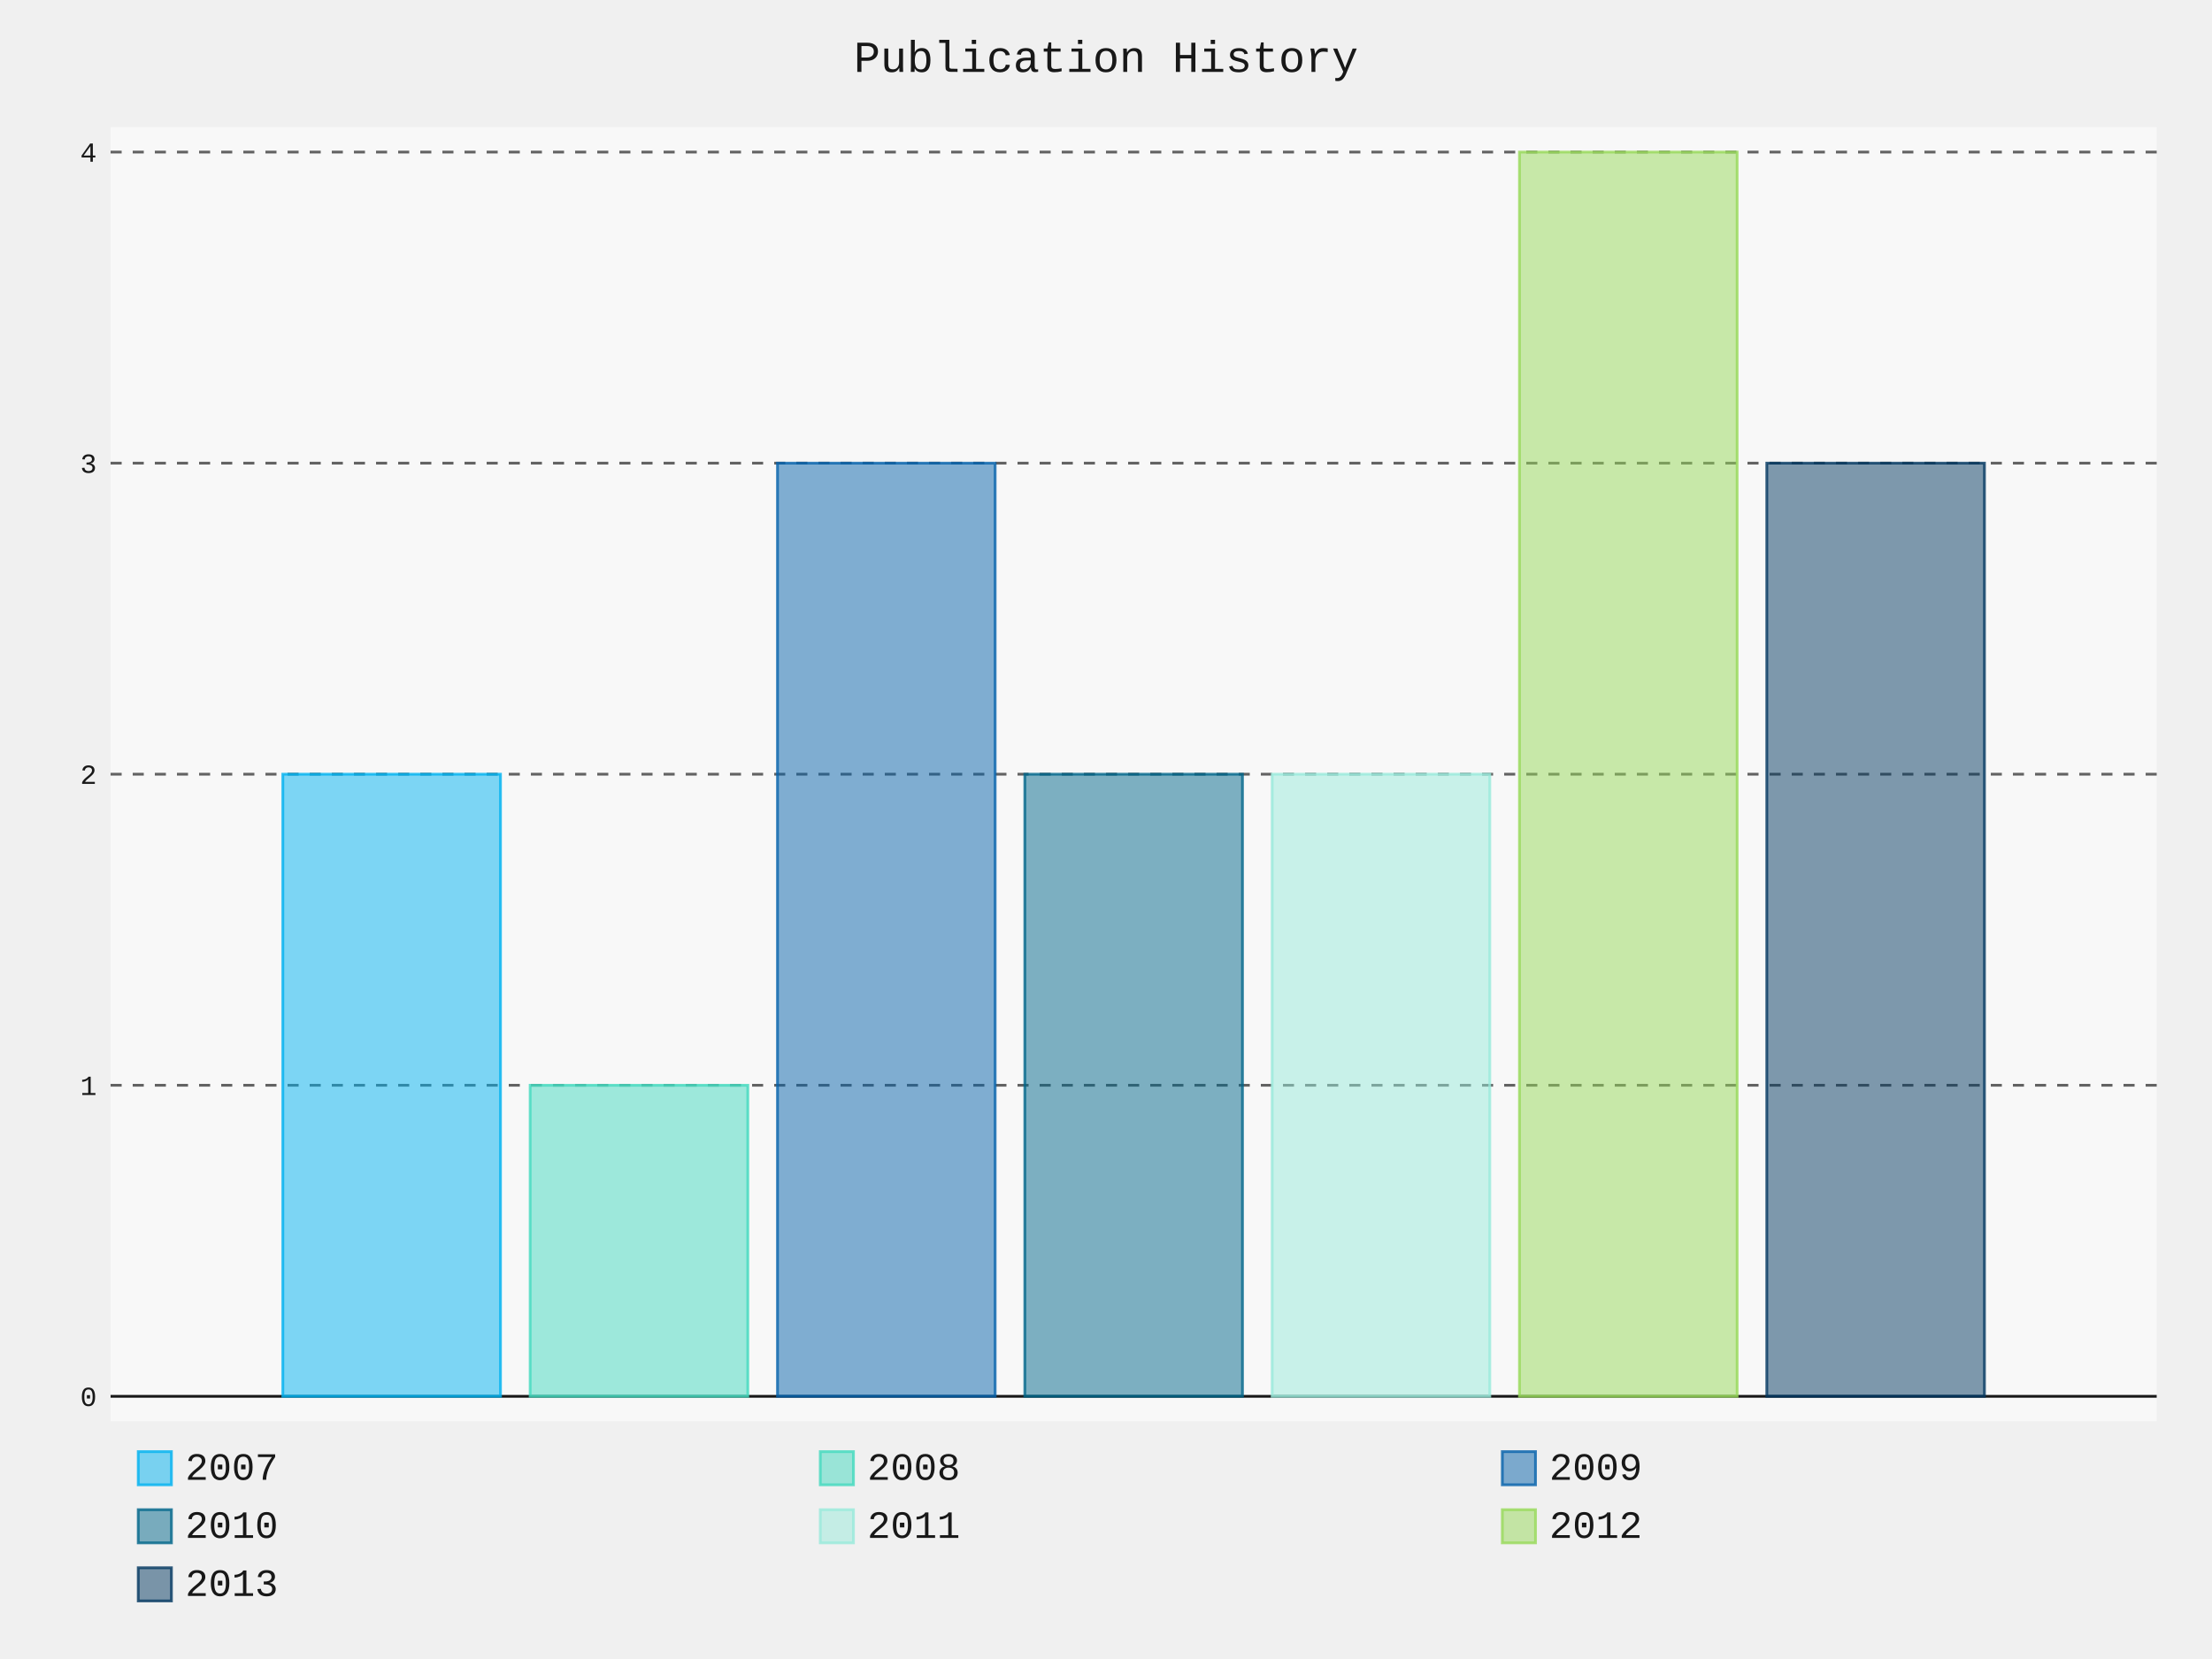
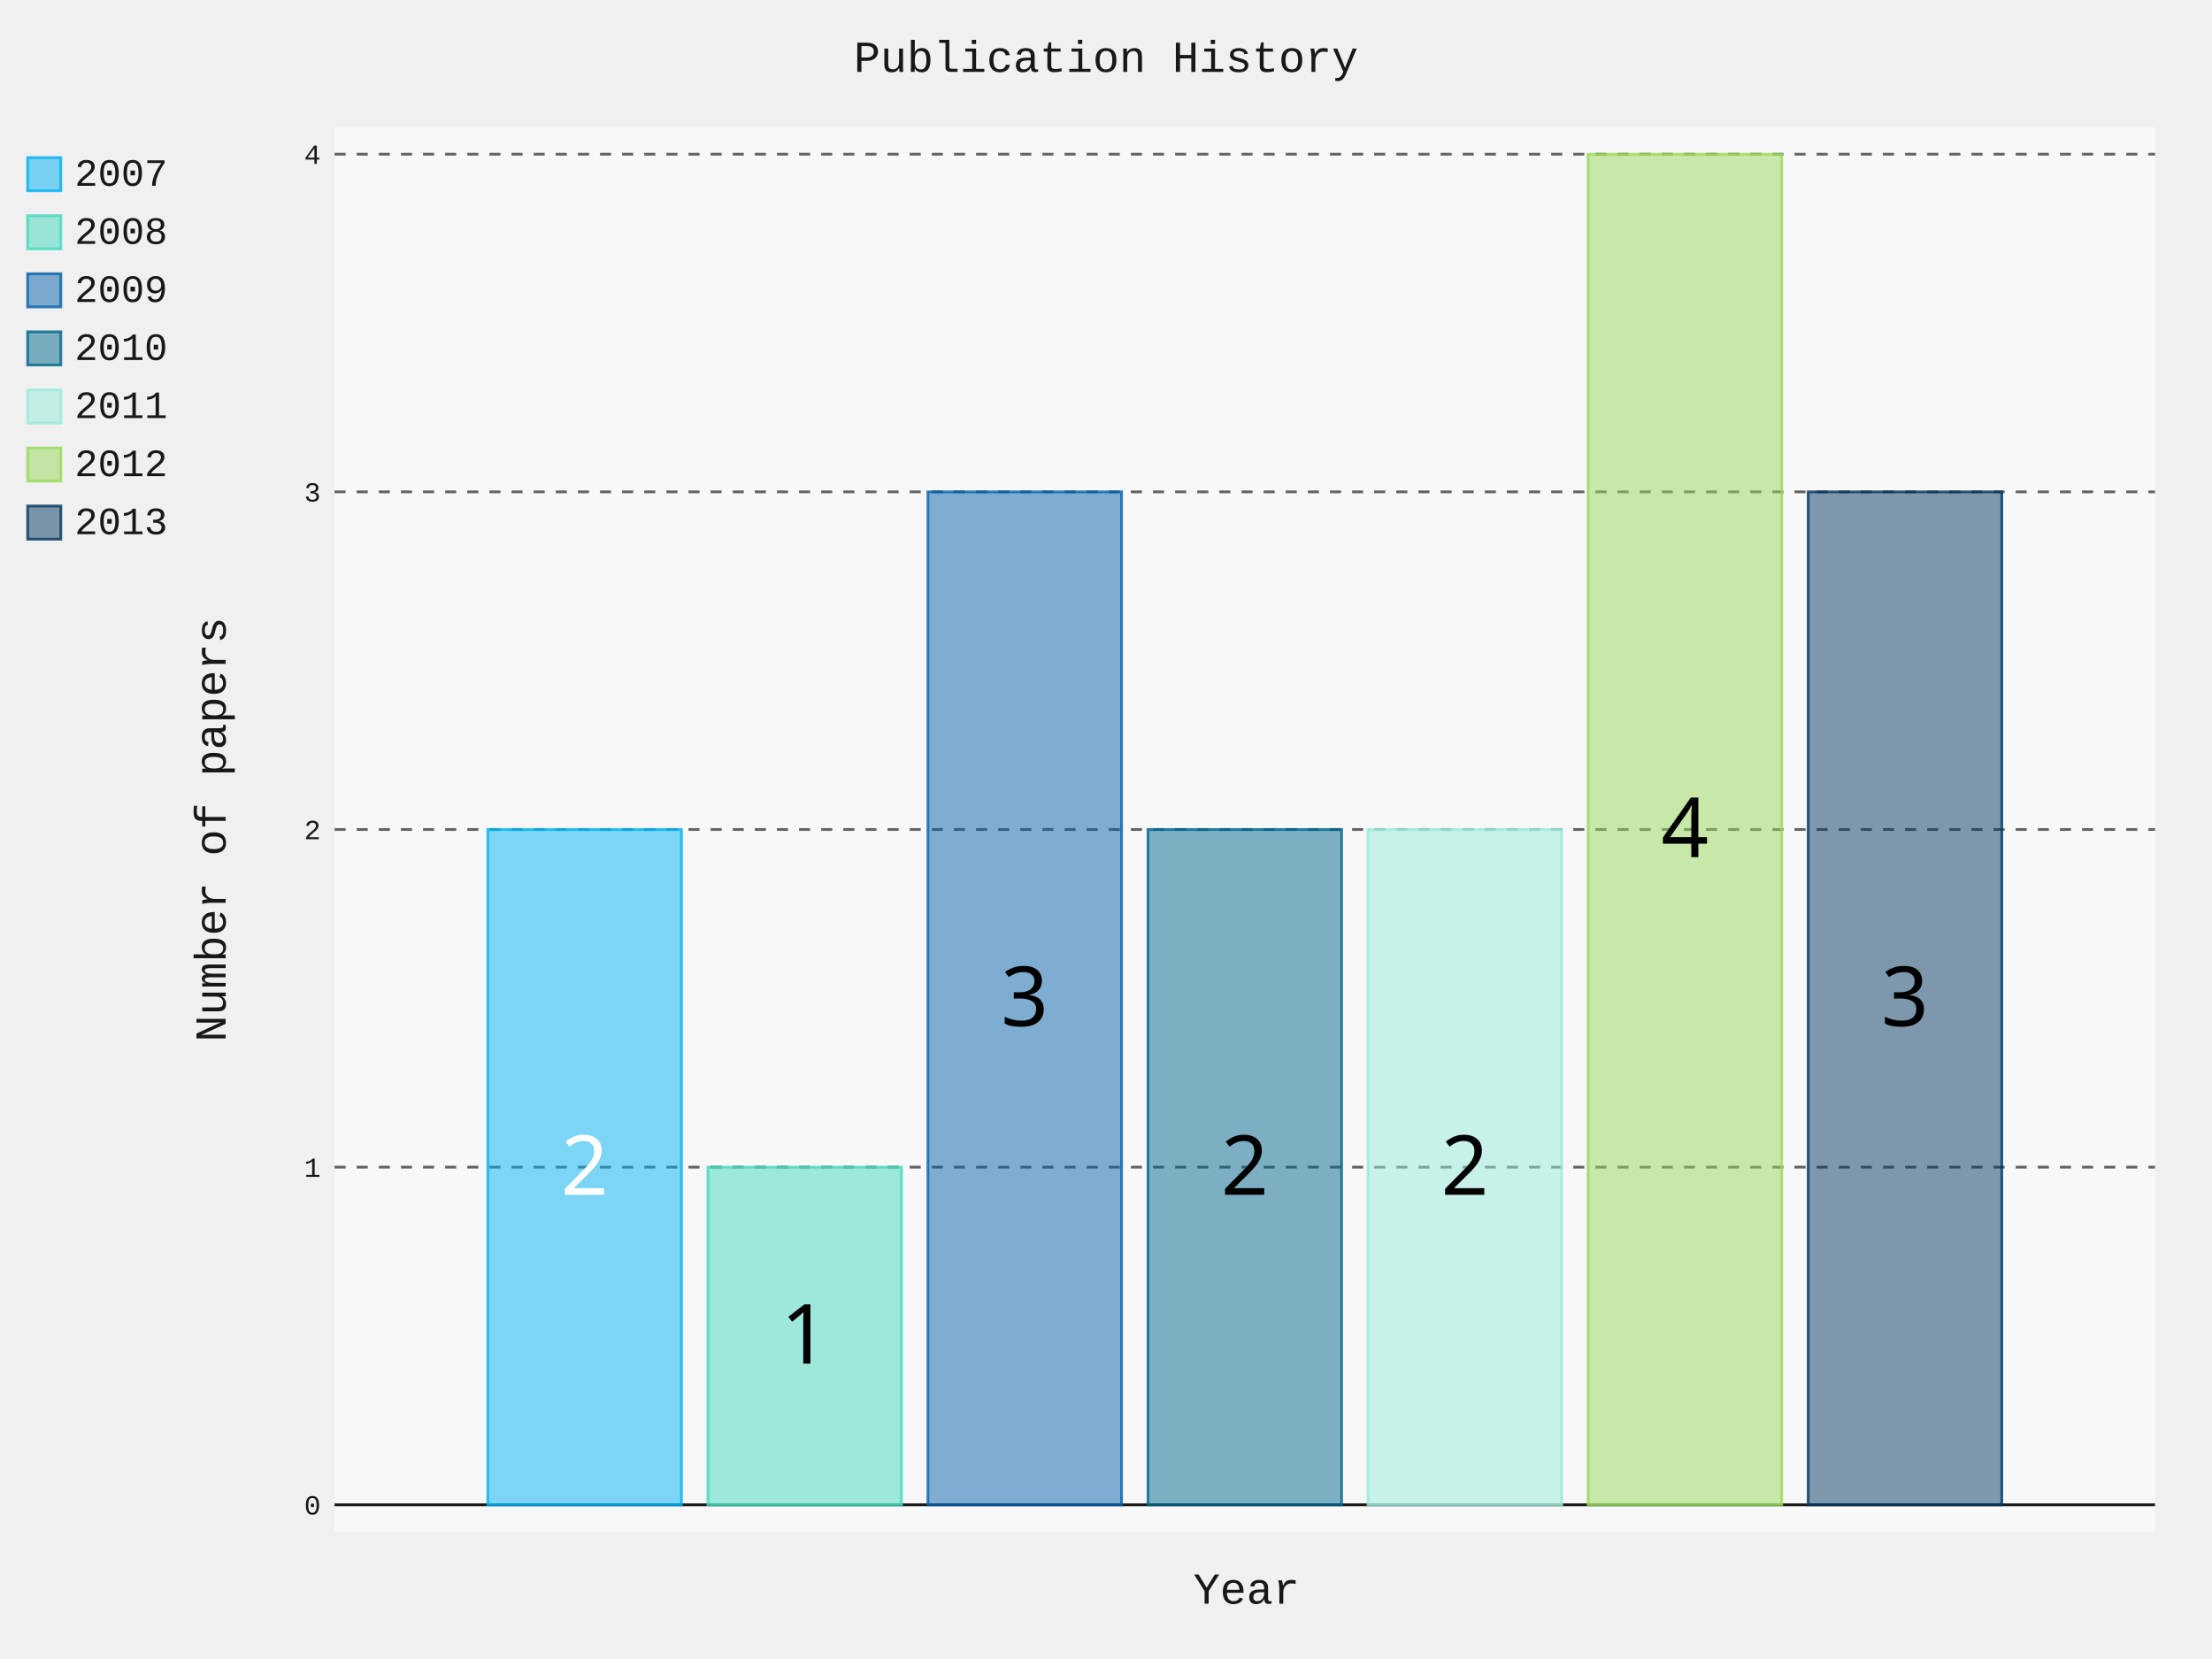
- <svg xmlns="http://www.w3.org/2000/svg" class="pygal-chart" id="chart-05f48c06-8690-4d7d-b10f-817f14d8df94" viewBox="0 0 800 600">
+ <svg xmlns="http://www.w3.org/2000/svg" class="pygal-chart" id="chart-75381b32-f6bb-4164-895e-8e9db6a531f0" viewBox="0 0 800 600">
  <defs>
-     <style type="text/css">#chart-05f48c06-8690-4d7d-b10f-817f14d8df94{-webkit-user-select:none;-webkit-font-smoothing:antialiased;font-family:Consolas,"Liberation Mono",Menlo,Courier,monospace}#chart-05f48c06-8690-4d7d-b10f-817f14d8df94 .title{font-family:Consolas,"Liberation Mono",Menlo,Courier,monospace;font-size:16px}#chart-05f48c06-8690-4d7d-b10f-817f14d8df94 .legends .legend text{font-family:Consolas,"Liberation Mono",Menlo,Courier,monospace;font-size:14px}#chart-05f48c06-8690-4d7d-b10f-817f14d8df94 .axis text{font-family:Consolas,"Liberation Mono",Menlo,Courier,monospace;font-size:10px}#chart-05f48c06-8690-4d7d-b10f-817f14d8df94 .axis text.major{font-family:Consolas,"Liberation Mono",Menlo,Courier,monospace;font-size:10px}#chart-05f48c06-8690-4d7d-b10f-817f14d8df94 .text-overlay text.value{font-family:Consolas,"Liberation Mono",Menlo,Courier,monospace;font-size:16px}#chart-05f48c06-8690-4d7d-b10f-817f14d8df94 .text-overlay text.label{font-family:Consolas,"Liberation Mono",Menlo,Courier,monospace;font-size:10px}#chart-05f48c06-8690-4d7d-b10f-817f14d8df94 .tooltip{font-family:Consolas,"Liberation Mono",Menlo,Courier,monospace;font-size:14px}#chart-05f48c06-8690-4d7d-b10f-817f14d8df94 text.no_data{font-family:Consolas,"Liberation Mono",Menlo,Courier,monospace;font-size:64px}
- #chart-05f48c06-8690-4d7d-b10f-817f14d8df94{background-color:#f0f0f0}#chart-05f48c06-8690-4d7d-b10f-817f14d8df94 path,#chart-05f48c06-8690-4d7d-b10f-817f14d8df94 line,#chart-05f48c06-8690-4d7d-b10f-817f14d8df94 rect,#chart-05f48c06-8690-4d7d-b10f-817f14d8df94 circle{-webkit-transition:250ms ease-in;-moz-transition:250ms ease-in;transition:250ms ease-in}#chart-05f48c06-8690-4d7d-b10f-817f14d8df94 .graph &gt; .background{fill:#f0f0f0}#chart-05f48c06-8690-4d7d-b10f-817f14d8df94 .plot &gt; .background{fill:#f8f8f8}#chart-05f48c06-8690-4d7d-b10f-817f14d8df94 .graph{fill:rgba(0,0,0,0.9)}#chart-05f48c06-8690-4d7d-b10f-817f14d8df94 text.no_data{fill:rgba(0,0,0,0.9)}#chart-05f48c06-8690-4d7d-b10f-817f14d8df94 .title{fill:rgba(0,0,0,0.9)}#chart-05f48c06-8690-4d7d-b10f-817f14d8df94 .legends .legend text{fill:rgba(0,0,0,0.9)}#chart-05f48c06-8690-4d7d-b10f-817f14d8df94 .legends .legend:hover text{fill:rgba(0,0,0,0.9)}#chart-05f48c06-8690-4d7d-b10f-817f14d8df94 .axis .line{stroke:rgba(0,0,0,0.9)}#chart-05f48c06-8690-4d7d-b10f-817f14d8df94 .axis .guide.line{stroke:rgba(0,0,0,0.6)}#chart-05f48c06-8690-4d7d-b10f-817f14d8df94 .axis .major.line{stroke:rgba(0,0,0,0.9)}#chart-05f48c06-8690-4d7d-b10f-817f14d8df94 .axis text.major{fill:rgba(0,0,0,0.9)}#chart-05f48c06-8690-4d7d-b10f-817f14d8df94 .axis.y .guides:hover .guide.line,#chart-05f48c06-8690-4d7d-b10f-817f14d8df94 .line-graph .axis.x .guides:hover .guide.line,#chart-05f48c06-8690-4d7d-b10f-817f14d8df94 .stackedline-graph .axis.x .guides:hover .guide.line,#chart-05f48c06-8690-4d7d-b10f-817f14d8df94 .xy-graph .axis.x .guides:hover .guide.line{stroke:rgba(0,0,0,0.9)}#chart-05f48c06-8690-4d7d-b10f-817f14d8df94 .axis .guides:hover text{fill:rgba(0,0,0,0.9)}#chart-05f48c06-8690-4d7d-b10f-817f14d8df94 .reactive{fill-opacity:.5;stroke-opacity:.8}#chart-05f48c06-8690-4d7d-b10f-817f14d8df94 .ci{stroke:rgba(0,0,0,0.9)}#chart-05f48c06-8690-4d7d-b10f-817f14d8df94 .reactive.active,#chart-05f48c06-8690-4d7d-b10f-817f14d8df94 .active .reactive{fill-opacity:.9;stroke-opacity:.9;stroke-width:4}#chart-05f48c06-8690-4d7d-b10f-817f14d8df94 .ci .reactive.active{stroke-width:1.5}#chart-05f48c06-8690-4d7d-b10f-817f14d8df94 .series text{fill:rgba(0,0,0,0.9)}#chart-05f48c06-8690-4d7d-b10f-817f14d8df94 .tooltip rect{fill:#f8f8f8;stroke:rgba(0,0,0,0.9);-webkit-transition:opacity 250ms ease-in;-moz-transition:opacity 250ms ease-in;transition:opacity 250ms ease-in}#chart-05f48c06-8690-4d7d-b10f-817f14d8df94 .tooltip .label{fill:rgba(0,0,0,0.9)}#chart-05f48c06-8690-4d7d-b10f-817f14d8df94 .tooltip .label{fill:rgba(0,0,0,0.9)}#chart-05f48c06-8690-4d7d-b10f-817f14d8df94 .tooltip .legend{font-size:.8em;fill:rgba(0,0,0,0.6)}#chart-05f48c06-8690-4d7d-b10f-817f14d8df94 .tooltip .x_label{font-size:.6em;fill:rgba(0,0,0,0.9)}#chart-05f48c06-8690-4d7d-b10f-817f14d8df94 .tooltip .xlink{font-size:.5em;text-decoration:underline}#chart-05f48c06-8690-4d7d-b10f-817f14d8df94 .tooltip .value{font-size:1.5em}#chart-05f48c06-8690-4d7d-b10f-817f14d8df94 .bound{font-size:.5em}#chart-05f48c06-8690-4d7d-b10f-817f14d8df94 .max-value{font-size:.75em;fill:rgba(0,0,0,0.6)}#chart-05f48c06-8690-4d7d-b10f-817f14d8df94 .map-element{fill:#f8f8f8;stroke:rgba(0,0,0,0.6) !important}#chart-05f48c06-8690-4d7d-b10f-817f14d8df94 .map-element .reactive{fill-opacity:inherit;stroke-opacity:inherit}#chart-05f48c06-8690-4d7d-b10f-817f14d8df94 .color-0,#chart-05f48c06-8690-4d7d-b10f-817f14d8df94 .color-0 a:visited{stroke:#00b2f0;fill:#00b2f0}#chart-05f48c06-8690-4d7d-b10f-817f14d8df94 .color-1,#chart-05f48c06-8690-4d7d-b10f-817f14d8df94 .color-1 a:visited{stroke:#43d9be;fill:#43d9be}#chart-05f48c06-8690-4d7d-b10f-817f14d8df94 .color-2,#chart-05f48c06-8690-4d7d-b10f-817f14d8df94 .color-2 a:visited{stroke:#0662ab;fill:#0662ab}#chart-05f48c06-8690-4d7d-b10f-817f14d8df94 .color-3,#chart-05f48c06-8690-4d7d-b10f-817f14d8df94 .color-3 a:visited{stroke:#00668a;fill:#00668a}#chart-05f48c06-8690-4d7d-b10f-817f14d8df94 .color-4,#chart-05f48c06-8690-4d7d-b10f-817f14d8df94 .color-4 a:visited{stroke:#98eadb;fill:#98eadb}#chart-05f48c06-8690-4d7d-b10f-817f14d8df94 .color-5,#chart-05f48c06-8690-4d7d-b10f-817f14d8df94 .color-5 a:visited{stroke:#97d959;fill:#97d959}#chart-05f48c06-8690-4d7d-b10f-817f14d8df94 .color-6,#chart-05f48c06-8690-4d7d-b10f-817f14d8df94 .color-6 a:visited{stroke:#033861;fill:#033861}#chart-05f48c06-8690-4d7d-b10f-817f14d8df94 .text-overlay .color-0 text{fill:black}#chart-05f48c06-8690-4d7d-b10f-817f14d8df94 .text-overlay .color-1 text{fill:black}#chart-05f48c06-8690-4d7d-b10f-817f14d8df94 .text-overlay .color-2 text{fill:black}#chart-05f48c06-8690-4d7d-b10f-817f14d8df94 .text-overlay .color-3 text{fill:black}#chart-05f48c06-8690-4d7d-b10f-817f14d8df94 .text-overlay .color-4 text{fill:black}#chart-05f48c06-8690-4d7d-b10f-817f14d8df94 .text-overlay .color-5 text{fill:black}#chart-05f48c06-8690-4d7d-b10f-817f14d8df94 .text-overlay .color-6 text{fill:black}
- #chart-05f48c06-8690-4d7d-b10f-817f14d8df94 text.no_data{text-anchor:middle}#chart-05f48c06-8690-4d7d-b10f-817f14d8df94 .guide.line{fill:none}#chart-05f48c06-8690-4d7d-b10f-817f14d8df94 .centered{text-anchor:middle}#chart-05f48c06-8690-4d7d-b10f-817f14d8df94 .title{text-anchor:middle}#chart-05f48c06-8690-4d7d-b10f-817f14d8df94 .legends .legend text{fill-opacity:1}#chart-05f48c06-8690-4d7d-b10f-817f14d8df94 .axis.x text{text-anchor:middle}#chart-05f48c06-8690-4d7d-b10f-817f14d8df94 .axis.x:not(.web) text[transform]{text-anchor:start}#chart-05f48c06-8690-4d7d-b10f-817f14d8df94 .axis.x:not(.web) text[transform].backwards{text-anchor:end}#chart-05f48c06-8690-4d7d-b10f-817f14d8df94 .axis.y text{text-anchor:end}#chart-05f48c06-8690-4d7d-b10f-817f14d8df94 .axis.y text[transform].backwards{text-anchor:start}#chart-05f48c06-8690-4d7d-b10f-817f14d8df94 .axis.y2 text{text-anchor:start}#chart-05f48c06-8690-4d7d-b10f-817f14d8df94 .axis.y2 text[transform].backwards{text-anchor:end}#chart-05f48c06-8690-4d7d-b10f-817f14d8df94 .axis .guide.line{stroke-dasharray:4,4}#chart-05f48c06-8690-4d7d-b10f-817f14d8df94 .axis .major.guide.line{stroke-dasharray:6,6}#chart-05f48c06-8690-4d7d-b10f-817f14d8df94 .horizontal .axis.y .guide.line,#chart-05f48c06-8690-4d7d-b10f-817f14d8df94 .horizontal .axis.y2 .guide.line,#chart-05f48c06-8690-4d7d-b10f-817f14d8df94 .vertical .axis.x .guide.line{opacity:0}#chart-05f48c06-8690-4d7d-b10f-817f14d8df94 .horizontal .axis.always_show .guide.line,#chart-05f48c06-8690-4d7d-b10f-817f14d8df94 .vertical .axis.always_show .guide.line{opacity:1 !important}#chart-05f48c06-8690-4d7d-b10f-817f14d8df94 .axis.y .guides:hover .guide.line,#chart-05f48c06-8690-4d7d-b10f-817f14d8df94 .axis.y2 .guides:hover .guide.line,#chart-05f48c06-8690-4d7d-b10f-817f14d8df94 .axis.x .guides:hover .guide.line{opacity:1}#chart-05f48c06-8690-4d7d-b10f-817f14d8df94 .axis .guides:hover text{opacity:1}#chart-05f48c06-8690-4d7d-b10f-817f14d8df94 .nofill{fill:none}#chart-05f48c06-8690-4d7d-b10f-817f14d8df94 .subtle-fill{fill-opacity:.2}#chart-05f48c06-8690-4d7d-b10f-817f14d8df94 .dot{stroke-width:1px;fill-opacity:1}#chart-05f48c06-8690-4d7d-b10f-817f14d8df94 .dot.active{stroke-width:5px}#chart-05f48c06-8690-4d7d-b10f-817f14d8df94 .dot.negative{fill:transparent}#chart-05f48c06-8690-4d7d-b10f-817f14d8df94 text,#chart-05f48c06-8690-4d7d-b10f-817f14d8df94 tspan{stroke:none !important}#chart-05f48c06-8690-4d7d-b10f-817f14d8df94 .series text.active{opacity:1}#chart-05f48c06-8690-4d7d-b10f-817f14d8df94 .tooltip rect{fill-opacity:.95;stroke-width:.5}#chart-05f48c06-8690-4d7d-b10f-817f14d8df94 .tooltip text{fill-opacity:1}#chart-05f48c06-8690-4d7d-b10f-817f14d8df94 .showable{visibility:hidden}#chart-05f48c06-8690-4d7d-b10f-817f14d8df94 .showable.shown{visibility:visible}#chart-05f48c06-8690-4d7d-b10f-817f14d8df94 .gauge-background{fill:rgba(229,229,229,1);stroke:none}#chart-05f48c06-8690-4d7d-b10f-817f14d8df94 .bg-lines{stroke:#f0f0f0;stroke-width:2px}</style>
+     <style type="text/css">#chart-75381b32-f6bb-4164-895e-8e9db6a531f0{-webkit-user-select:none;-webkit-font-smoothing:antialiased;font-family:Consolas,"Liberation Mono",Menlo,Courier,monospace}#chart-75381b32-f6bb-4164-895e-8e9db6a531f0 .title{font-family:Consolas,"Liberation Mono",Menlo,Courier,monospace;font-size:16px}#chart-75381b32-f6bb-4164-895e-8e9db6a531f0 .legends .legend text{font-family:Consolas,"Liberation Mono",Menlo,Courier,monospace;font-size:14px}#chart-75381b32-f6bb-4164-895e-8e9db6a531f0 .axis text{font-family:Consolas,"Liberation Mono",Menlo,Courier,monospace;font-size:10px}#chart-75381b32-f6bb-4164-895e-8e9db6a531f0 .axis text.major{font-family:Consolas,"Liberation Mono",Menlo,Courier,monospace;font-size:10px}#chart-75381b32-f6bb-4164-895e-8e9db6a531f0 .text-overlay text.value{font-family:Raleway;font-size:30px}#chart-75381b32-f6bb-4164-895e-8e9db6a531f0 .text-overlay text.label{font-family:Consolas,"Liberation Mono",Menlo,Courier,monospace;font-size:10px}#chart-75381b32-f6bb-4164-895e-8e9db6a531f0 .tooltip{font-family:Consolas,"Liberation Mono",Menlo,Courier,monospace;font-size:14px}#chart-75381b32-f6bb-4164-895e-8e9db6a531f0 text.no_data{font-family:Consolas,"Liberation Mono",Menlo,Courier,monospace;font-size:64px}
+ #chart-75381b32-f6bb-4164-895e-8e9db6a531f0{background-color:#f0f0f0}#chart-75381b32-f6bb-4164-895e-8e9db6a531f0 path,#chart-75381b32-f6bb-4164-895e-8e9db6a531f0 line,#chart-75381b32-f6bb-4164-895e-8e9db6a531f0 rect,#chart-75381b32-f6bb-4164-895e-8e9db6a531f0 circle{-webkit-transition:250ms ease-in;-moz-transition:250ms ease-in;transition:250ms ease-in}#chart-75381b32-f6bb-4164-895e-8e9db6a531f0 .graph &gt; .background{fill:#f0f0f0}#chart-75381b32-f6bb-4164-895e-8e9db6a531f0 .plot &gt; .background{fill:#f8f8f8}#chart-75381b32-f6bb-4164-895e-8e9db6a531f0 .graph{fill:rgba(0,0,0,0.9)}#chart-75381b32-f6bb-4164-895e-8e9db6a531f0 text.no_data{fill:rgba(0,0,0,0.9)}#chart-75381b32-f6bb-4164-895e-8e9db6a531f0 .title{fill:rgba(0,0,0,0.9)}#chart-75381b32-f6bb-4164-895e-8e9db6a531f0 .legends .legend text{fill:rgba(0,0,0,0.9)}#chart-75381b32-f6bb-4164-895e-8e9db6a531f0 .legends .legend:hover text{fill:rgba(0,0,0,0.9)}#chart-75381b32-f6bb-4164-895e-8e9db6a531f0 .axis .line{stroke:rgba(0,0,0,0.9)}#chart-75381b32-f6bb-4164-895e-8e9db6a531f0 .axis .guide.line{stroke:rgba(0,0,0,0.6)}#chart-75381b32-f6bb-4164-895e-8e9db6a531f0 .axis .major.line{stroke:rgba(0,0,0,0.9)}#chart-75381b32-f6bb-4164-895e-8e9db6a531f0 .axis text.major{fill:rgba(0,0,0,0.9)}#chart-75381b32-f6bb-4164-895e-8e9db6a531f0 .axis.y .guides:hover .guide.line,#chart-75381b32-f6bb-4164-895e-8e9db6a531f0 .line-graph .axis.x .guides:hover .guide.line,#chart-75381b32-f6bb-4164-895e-8e9db6a531f0 .stackedline-graph .axis.x .guides:hover .guide.line,#chart-75381b32-f6bb-4164-895e-8e9db6a531f0 .xy-graph .axis.x .guides:hover .guide.line{stroke:rgba(0,0,0,0.9)}#chart-75381b32-f6bb-4164-895e-8e9db6a531f0 .axis .guides:hover text{fill:rgba(0,0,0,0.9)}#chart-75381b32-f6bb-4164-895e-8e9db6a531f0 .reactive{fill-opacity:.5;stroke-opacity:.8}#chart-75381b32-f6bb-4164-895e-8e9db6a531f0 .ci{stroke:rgba(0,0,0,0.9)}#chart-75381b32-f6bb-4164-895e-8e9db6a531f0 .reactive.active,#chart-75381b32-f6bb-4164-895e-8e9db6a531f0 .active .reactive{fill-opacity:.9;stroke-opacity:.9;stroke-width:4}#chart-75381b32-f6bb-4164-895e-8e9db6a531f0 .ci .reactive.active{stroke-width:1.5}#chart-75381b32-f6bb-4164-895e-8e9db6a531f0 .series text{fill:rgba(0,0,0,0.9)}#chart-75381b32-f6bb-4164-895e-8e9db6a531f0 .tooltip rect{fill:#f8f8f8;stroke:rgba(0,0,0,0.9);-webkit-transition:opacity 250ms ease-in;-moz-transition:opacity 250ms ease-in;transition:opacity 250ms ease-in}#chart-75381b32-f6bb-4164-895e-8e9db6a531f0 .tooltip .label{fill:rgba(0,0,0,0.9)}#chart-75381b32-f6bb-4164-895e-8e9db6a531f0 .tooltip .label{fill:rgba(0,0,0,0.9)}#chart-75381b32-f6bb-4164-895e-8e9db6a531f0 .tooltip .legend{font-size:.8em;fill:rgba(0,0,0,0.6)}#chart-75381b32-f6bb-4164-895e-8e9db6a531f0 .tooltip .x_label{font-size:.6em;fill:rgba(0,0,0,0.9)}#chart-75381b32-f6bb-4164-895e-8e9db6a531f0 .tooltip .xlink{font-size:.5em;text-decoration:underline}#chart-75381b32-f6bb-4164-895e-8e9db6a531f0 .tooltip .value{font-size:1.5em}#chart-75381b32-f6bb-4164-895e-8e9db6a531f0 .bound{font-size:.5em}#chart-75381b32-f6bb-4164-895e-8e9db6a531f0 .max-value{font-size:.75em;fill:rgba(0,0,0,0.6)}#chart-75381b32-f6bb-4164-895e-8e9db6a531f0 .map-element{fill:#f8f8f8;stroke:rgba(0,0,0,0.6) !important}#chart-75381b32-f6bb-4164-895e-8e9db6a531f0 .map-element .reactive{fill-opacity:inherit;stroke-opacity:inherit}#chart-75381b32-f6bb-4164-895e-8e9db6a531f0 .color-0,#chart-75381b32-f6bb-4164-895e-8e9db6a531f0 .color-0 a:visited{stroke:#00b2f0;fill:#00b2f0}#chart-75381b32-f6bb-4164-895e-8e9db6a531f0 .color-1,#chart-75381b32-f6bb-4164-895e-8e9db6a531f0 .color-1 a:visited{stroke:#43d9be;fill:#43d9be}#chart-75381b32-f6bb-4164-895e-8e9db6a531f0 .color-2,#chart-75381b32-f6bb-4164-895e-8e9db6a531f0 .color-2 a:visited{stroke:#0662ab;fill:#0662ab}#chart-75381b32-f6bb-4164-895e-8e9db6a531f0 .color-3,#chart-75381b32-f6bb-4164-895e-8e9db6a531f0 .color-3 a:visited{stroke:#00668a;fill:#00668a}#chart-75381b32-f6bb-4164-895e-8e9db6a531f0 .color-4,#chart-75381b32-f6bb-4164-895e-8e9db6a531f0 .color-4 a:visited{stroke:#98eadb;fill:#98eadb}#chart-75381b32-f6bb-4164-895e-8e9db6a531f0 .color-5,#chart-75381b32-f6bb-4164-895e-8e9db6a531f0 .color-5 a:visited{stroke:#97d959;fill:#97d959}#chart-75381b32-f6bb-4164-895e-8e9db6a531f0 .color-6,#chart-75381b32-f6bb-4164-895e-8e9db6a531f0 .color-6 a:visited{stroke:#033861;fill:#033861}#chart-75381b32-f6bb-4164-895e-8e9db6a531f0 .text-overlay .color-0 text{fill:white}#chart-75381b32-f6bb-4164-895e-8e9db6a531f0 .text-overlay .color-1 text{fill:black}#chart-75381b32-f6bb-4164-895e-8e9db6a531f0 .text-overlay .color-2 text{fill:black}#chart-75381b32-f6bb-4164-895e-8e9db6a531f0 .text-overlay .color-3 text{fill:black}#chart-75381b32-f6bb-4164-895e-8e9db6a531f0 .text-overlay .color-4 text{fill:black}#chart-75381b32-f6bb-4164-895e-8e9db6a531f0 .text-overlay .color-5 text{fill:black}#chart-75381b32-f6bb-4164-895e-8e9db6a531f0 .text-overlay .color-6 text{fill:black}
+ #chart-75381b32-f6bb-4164-895e-8e9db6a531f0 text.no_data{text-anchor:middle}#chart-75381b32-f6bb-4164-895e-8e9db6a531f0 .guide.line{fill:none}#chart-75381b32-f6bb-4164-895e-8e9db6a531f0 .centered{text-anchor:middle}#chart-75381b32-f6bb-4164-895e-8e9db6a531f0 .title{text-anchor:middle}#chart-75381b32-f6bb-4164-895e-8e9db6a531f0 .legends .legend text{fill-opacity:1}#chart-75381b32-f6bb-4164-895e-8e9db6a531f0 .axis.x text{text-anchor:middle}#chart-75381b32-f6bb-4164-895e-8e9db6a531f0 .axis.x:not(.web) text[transform]{text-anchor:start}#chart-75381b32-f6bb-4164-895e-8e9db6a531f0 .axis.x:not(.web) text[transform].backwards{text-anchor:end}#chart-75381b32-f6bb-4164-895e-8e9db6a531f0 .axis.y text{text-anchor:end}#chart-75381b32-f6bb-4164-895e-8e9db6a531f0 .axis.y text[transform].backwards{text-anchor:start}#chart-75381b32-f6bb-4164-895e-8e9db6a531f0 .axis.y2 text{text-anchor:start}#chart-75381b32-f6bb-4164-895e-8e9db6a531f0 .axis.y2 text[transform].backwards{text-anchor:end}#chart-75381b32-f6bb-4164-895e-8e9db6a531f0 .axis .guide.line{stroke-dasharray:4,4}#chart-75381b32-f6bb-4164-895e-8e9db6a531f0 .axis .major.guide.line{stroke-dasharray:6,6}#chart-75381b32-f6bb-4164-895e-8e9db6a531f0 .horizontal .axis.y .guide.line,#chart-75381b32-f6bb-4164-895e-8e9db6a531f0 .horizontal .axis.y2 .guide.line,#chart-75381b32-f6bb-4164-895e-8e9db6a531f0 .vertical .axis.x .guide.line{opacity:0}#chart-75381b32-f6bb-4164-895e-8e9db6a531f0 .horizontal .axis.always_show .guide.line,#chart-75381b32-f6bb-4164-895e-8e9db6a531f0 .vertical .axis.always_show .guide.line{opacity:1 !important}#chart-75381b32-f6bb-4164-895e-8e9db6a531f0 .axis.y .guides:hover .guide.line,#chart-75381b32-f6bb-4164-895e-8e9db6a531f0 .axis.y2 .guides:hover .guide.line,#chart-75381b32-f6bb-4164-895e-8e9db6a531f0 .axis.x .guides:hover .guide.line{opacity:1}#chart-75381b32-f6bb-4164-895e-8e9db6a531f0 .axis .guides:hover text{opacity:1}#chart-75381b32-f6bb-4164-895e-8e9db6a531f0 .nofill{fill:none}#chart-75381b32-f6bb-4164-895e-8e9db6a531f0 .subtle-fill{fill-opacity:.2}#chart-75381b32-f6bb-4164-895e-8e9db6a531f0 .dot{stroke-width:1px;fill-opacity:1}#chart-75381b32-f6bb-4164-895e-8e9db6a531f0 .dot.active{stroke-width:5px}#chart-75381b32-f6bb-4164-895e-8e9db6a531f0 .dot.negative{fill:transparent}#chart-75381b32-f6bb-4164-895e-8e9db6a531f0 text,#chart-75381b32-f6bb-4164-895e-8e9db6a531f0 tspan{stroke:none !important}#chart-75381b32-f6bb-4164-895e-8e9db6a531f0 .series text.active{opacity:1}#chart-75381b32-f6bb-4164-895e-8e9db6a531f0 .tooltip rect{fill-opacity:.95;stroke-width:.5}#chart-75381b32-f6bb-4164-895e-8e9db6a531f0 .tooltip text{fill-opacity:1}#chart-75381b32-f6bb-4164-895e-8e9db6a531f0 .showable{visibility:hidden}#chart-75381b32-f6bb-4164-895e-8e9db6a531f0 .showable.shown{visibility:visible}#chart-75381b32-f6bb-4164-895e-8e9db6a531f0 .gauge-background{fill:rgba(229,229,229,1);stroke:none}#chart-75381b32-f6bb-4164-895e-8e9db6a531f0 .bg-lines{stroke:#f0f0f0;stroke-width:2px}</style>
  </defs>
  <g class="graph bar-graph vertical">
    <rect class="background" height="600" width="800" x="0" y="0" />
-     <g class="plot" transform="translate(40, 46)">
-       <rect class="background" height="468.0" width="740" x="0" y="0" />
+     <g class="plot" transform="translate(121, 46)">
+       <rect class="background" height="508" width="658.4" x="0" y="0" />
      <g class="axis y always_show">
        <g class="guides">
-           <path class="axis major line" d="M0 459 h740" />
-           <text class="major" x="-5" y="462.5">0</text>
+           <path class="axis major line" d="M0 498.231 h658.4" />
+           <text class="major" x="-5" y="501.731">0</text>
        </g>
        <g class="guides">
-           <path class="guide line" d="M0 346.5 h740" />
-           <text class="" x="-5" y="350.0">1</text>
+           <path class="guide line" d="M0 376.115 h658.4" />
+           <text class="" x="-5" y="379.615">1</text>
        </g>
        <g class="guides">
-           <path class="guide line" d="M0 234 h740" />
-           <text class="" x="-5" y="237.5">2</text>
+           <path class="guide line" d="M0 254 h658.4" />
+           <text class="" x="-5" y="257.5">2</text>
        </g>
        <g class="guides">
-           <path class="guide line" d="M0 121.5 h740" />
-           <text class="" x="-5" y="125.0">3</text>
+           <path class="guide line" d="M0 131.885 h658.4" />
+           <text class="" x="-5" y="135.385">3</text>
        </g>
        <g class="guides">
-           <path class="guide line" d="M0 9 h740" />
-           <text class="" x="-5" y="12.5">4</text>
+           <path class="guide line" d="M0 9.769 h658.4" />
+           <text class="" x="-5" y="13.269">4</text>
        </g>
      </g>
      <g class="series serie-0 color-0">
        <g class="bars">
          <g class="bar">
-             <rect class="rect reactive tooltip-trigger" height="225.0" rx="0" ry="0" width="78.716" x="62.29" y="234.0" />
+             <rect class="rect reactive tooltip-trigger" height="244.231" rx="0" ry="0" width="70.036" x="55.421" y="254" />
          </g>
        </g>
      </g>
      <g class="series serie-1 color-1">
        <g class="bars">
          <g class="bar">
-             <rect class="rect reactive tooltip-trigger" height="112.5" rx="0" ry="0" width="78.716" x="151.741" y="346.5" />
+             <rect class="rect reactive tooltip-trigger" height="122.115" rx="0" ry="0" width="70.036" x="135.008" y="376.115" />
          </g>
        </g>
      </g>
      <g class="series serie-2 color-2">
        <g class="bars">
          <g class="bar">
-             <rect class="rect reactive tooltip-trigger" height="337.5" rx="0" ry="0" width="78.716" x="241.191" y="121.5" />
+             <rect class="rect reactive tooltip-trigger" height="366.346" rx="0" ry="0" width="70.036" x="214.595" y="131.885" />
          </g>
        </g>
      </g>
      <g class="series serie-3 color-3">
        <g class="bars">
          <g class="bar">
-             <rect class="rect reactive tooltip-trigger" height="225.0" rx="0" ry="0" width="78.716" x="330.642" y="234.0" />
+             <rect class="rect reactive tooltip-trigger" height="244.231" rx="0" ry="0" width="70.036" x="294.182" y="254" />
          </g>
        </g>
      </g>
      <g class="series serie-4 color-4">
        <g class="bars">
          <g class="bar">
-             <rect class="rect reactive tooltip-trigger" height="225.0" rx="0" ry="0" width="78.716" x="420.092" y="234.0" />
+             <rect class="rect reactive tooltip-trigger" height="244.231" rx="0" ry="0" width="70.036" x="373.769" y="254" />
          </g>
        </g>
      </g>
      <g class="series serie-5 color-5">
        <g class="bars">
          <g class="bar">
-             <rect class="rect reactive tooltip-trigger" height="450.0" rx="0" ry="0" width="78.716" x="509.543" y="9.0" />
+             <rect class="rect reactive tooltip-trigger" height="488.462" rx="0" ry="0" width="70.036" x="453.355" y="9.769" />
          </g>
        </g>
      </g>
      <g class="series serie-6 color-6">
        <g class="bars">
          <g class="bar">
-             <rect class="rect reactive tooltip-trigger" height="337.5" rx="0" ry="0" width="78.716" x="598.993" y="121.5" />
+             <rect class="rect reactive tooltip-trigger" height="366.346" rx="0" ry="0" width="70.036" x="532.942" y="131.885" />
          </g>
        </g>
      </g>
    </g>
    <g class="titles">
      <text class="title plot_title" x="400.0" y="26">Publication History</text>
+       <text class="title" x="450.8" y="580">Year</text>
+       <text class="title" transform="rotate(-90 55.6 300)" x="55.6" y="326.0">Number of papers</text>
    </g>
-     <g class="plot overlay" transform="translate(40, 46)">
+     <g class="plot overlay" transform="translate(121, 46)">
      <g class="series serie-0 color-0" />
      <g class="series serie-1 color-1" />
      <g class="series serie-2 color-2" />
      <g class="series serie-3 color-3" />
      <g class="series serie-4 color-4" />
      <g class="series serie-5 color-5" />
      <g class="series serie-6 color-6" />
    </g>
-     <g class="plot text-overlay" transform="translate(40, 46)">
-       <g class="series serie-0 color-0" />
-       <g class="series serie-1 color-1" />
-       <g class="series serie-2 color-2" />
-       <g class="series serie-3 color-3" />
-       <g class="series serie-4 color-4" />
-       <g class="series serie-5 color-5" />
-       <g class="series serie-6 color-6" />
+     <g class="plot text-overlay" transform="translate(121, 46)">
+       <g class="series serie-0 color-0">
+         <text class="value" text-anchor="middle" x="90.44" y="386.115">2</text>
+       </g>
+       <g class="series serie-1 color-1">
+         <text class="value" text-anchor="middle" x="170.026" y="447.173">1</text>
+       </g>
+       <g class="series serie-2 color-2">
+         <text class="value" text-anchor="middle" x="249.613" y="325.058">3</text>
+       </g>
+       <g class="series serie-3 color-3">
+         <text class="value" text-anchor="middle" x="329.2" y="386.115">2</text>
+       </g>
+       <g class="series serie-4 color-4">
+         <text class="value" text-anchor="middle" x="408.787" y="386.115">2</text>
+       </g>
+       <g class="series serie-5 color-5">
+         <text class="value" text-anchor="middle" x="488.374" y="264.0">4</text>
+       </g>
+       <g class="series serie-6 color-6">
+         <text class="value" text-anchor="middle" x="567.96" y="325.058">3</text>
+       </g>
    </g>
-     <g class="plot tooltip-overlay" transform="translate(40, 46)">
+     <g class="plot tooltip-overlay" transform="translate(121, 46)">
      <g class="tooltip" style="opacity: 0" transform="translate(0 0)">
        <rect class="tooltip-box" height="0" rx="0" ry="0" width="0" />
        <g class="text" />
      </g>
    </g>
-     <g class="legends" transform="translate(50, 524)">
+     <g class="legends" transform="translate(10, 56)">
      <g class="legend reactive activate-serie" id="activate-serie-0">
        <rect class="color-0 reactive" height="12" width="12" x="0.0" y="1.0" />
        <text x="17.0" y="11.2">2007</text>
      </g>
      <g class="legend reactive activate-serie" id="activate-serie-1">
-         <rect class="color-1 reactive" height="12" width="12" x="246.667" y="1.0" />
-         <text x="263.667" y="11.2">2008</text>
+         <rect class="color-1 reactive" height="12" width="12" x="0.0" y="22.0" />
+         <text x="17.0" y="32.2">2008</text>
      </g>
      <g class="legend reactive activate-serie" id="activate-serie-2">
-         <rect class="color-2 reactive" height="12" width="12" x="493.333" y="1.0" />
-         <text x="510.333" y="11.2">2009</text>
+         <rect class="color-2 reactive" height="12" width="12" x="0.0" y="43.0" />
+         <text x="17.0" y="53.2">2009</text>
      </g>
      <g class="legend reactive activate-serie" id="activate-serie-3">
-         <rect class="color-3 reactive" height="12" width="12" x="0.0" y="22.0" />
-         <text x="17.0" y="32.2">2010</text>
+         <rect class="color-3 reactive" height="12" width="12" x="0.0" y="64.0" />
+         <text x="17.0" y="74.2">2010</text>
      </g>
      <g class="legend reactive activate-serie" id="activate-serie-4">
-         <rect class="color-4 reactive" height="12" width="12" x="246.667" y="22.0" />
-         <text x="263.667" y="32.2">2011</text>
+         <rect class="color-4 reactive" height="12" width="12" x="0.0" y="85.0" />
+         <text x="17.0" y="95.2">2011</text>
      </g>
      <g class="legend reactive activate-serie" id="activate-serie-5">
-         <rect class="color-5 reactive" height="12" width="12" x="493.333" y="22.0" />
-         <text x="510.333" y="32.2">2012</text>
+         <rect class="color-5 reactive" height="12" width="12" x="0.0" y="106.0" />
+         <text x="17.0" y="116.2">2012</text>
      </g>
      <g class="legend reactive activate-serie" id="activate-serie-6">
-         <rect class="color-6 reactive" height="12" width="12" x="0.0" y="43.0" />
-         <text x="17.0" y="53.2">2013</text>
+         <rect class="color-6 reactive" height="12" width="12" x="0.0" y="127.0" />
+         <text x="17.0" y="137.2">2013</text>
      </g>
    </g>
+     <g class="legends" transform="translate(790, 56)" />
  </g>
</svg>
